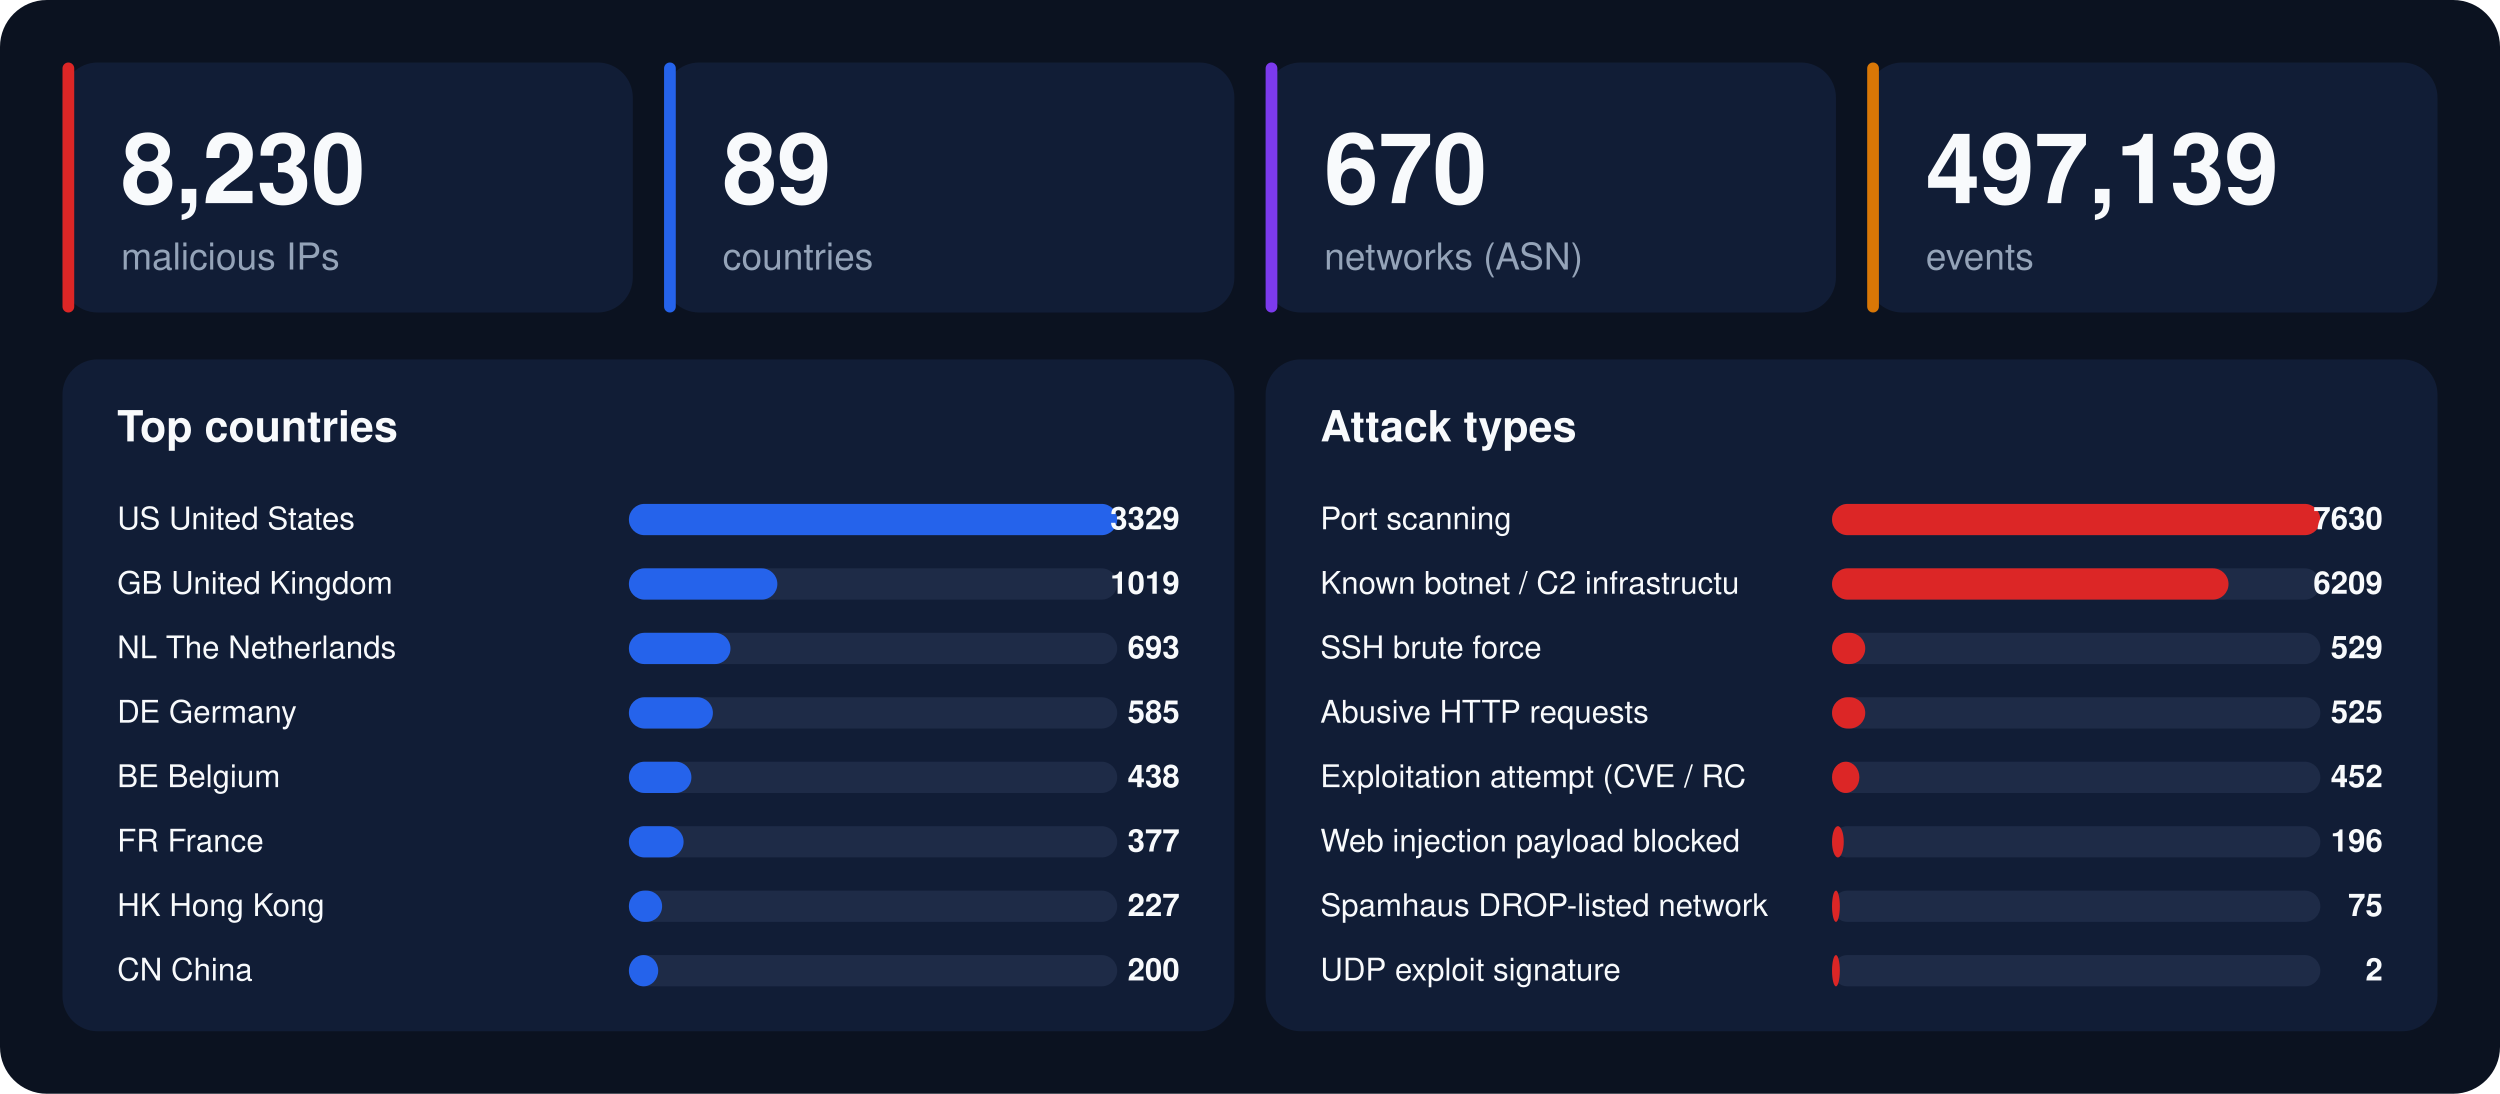
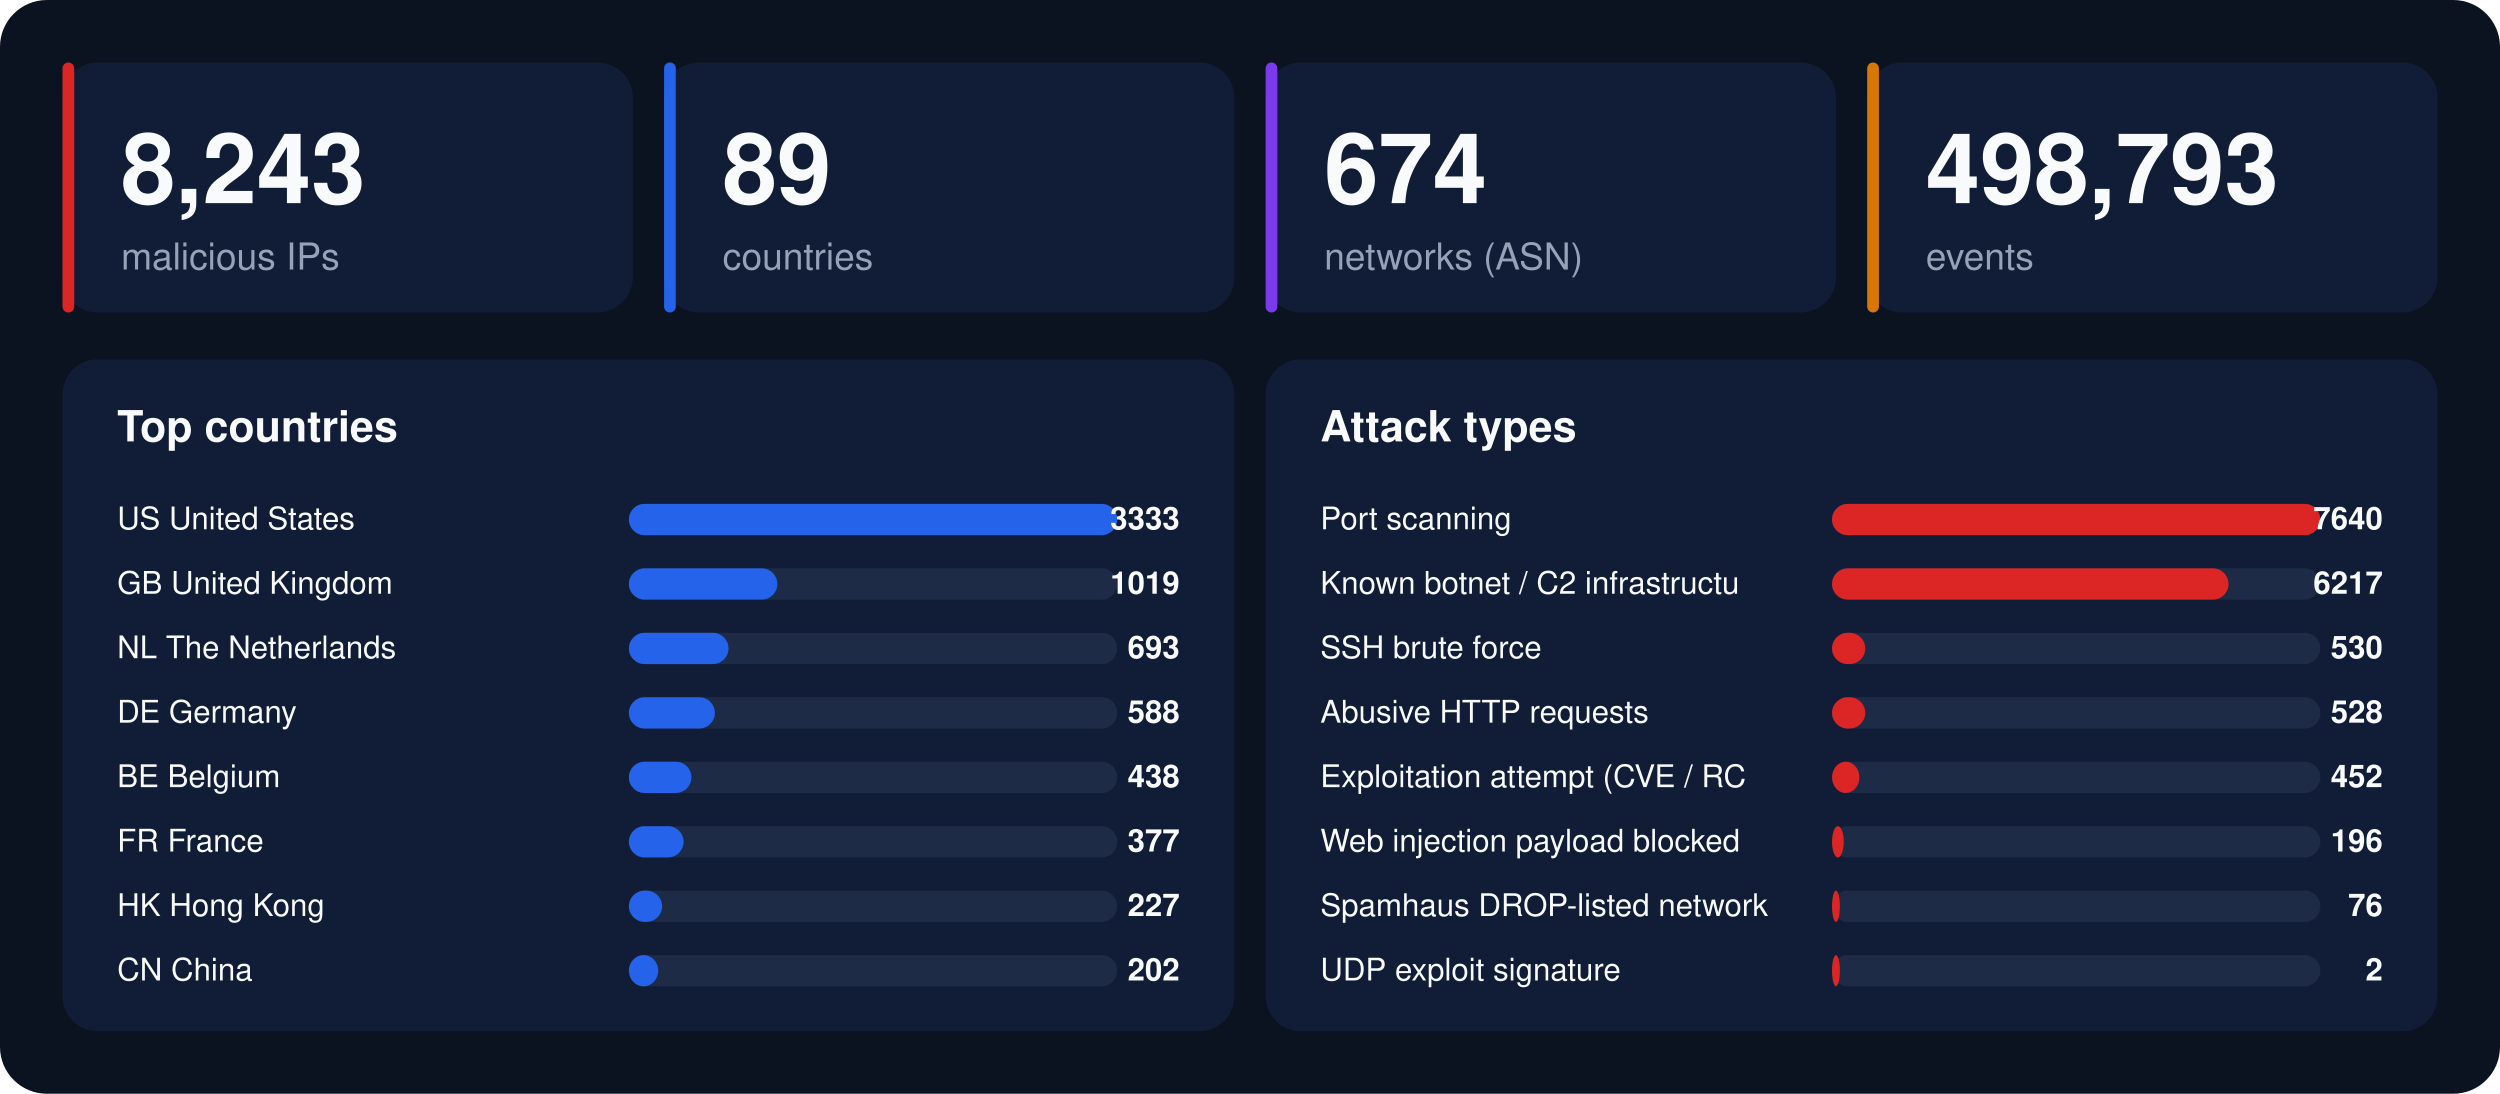
<svg xmlns="http://www.w3.org/2000/svg" width="1280" height="560" viewBox="0 0 1280 560" font-family="-apple-system,BlinkMacSystemFont,'Segoe UI',Helvetica,Arial,sans-serif">
  <rect width="1280" height="560" rx="24" fill="#0b1220" />
  <rect x="32" y="32" width="292" height="128" rx="18" fill="#111d36" />
  <rect x="32" y="32" width="6" height="128" rx="3" fill="#dc2626" />
-   <text x="62" y="104" font-size="50" font-weight="800" fill="#f8fafc">8,230</text>
+   <text x="62" y="104" font-size="50" font-weight="800" fill="#f8fafc">8,243</text>
  <text x="62" y="138" font-size="19" fill="#94a3b8">malicious IPs</text>
  <rect x="340" y="32" width="292" height="128" rx="18" fill="#111d36" />
  <rect x="340" y="32" width="6" height="128" rx="3" fill="#2563eb" />
  <text x="370" y="104" font-size="50" font-weight="800" fill="#f8fafc">89</text>
  <text x="370" y="138" font-size="19" fill="#94a3b8">countries</text>
  <rect x="648" y="32" width="292" height="128" rx="18" fill="#111d36" />
  <rect x="648" y="32" width="6" height="128" rx="3" fill="#7c3aed" />
-   <text x="678" y="104" font-size="50" font-weight="800" fill="#f8fafc">670</text>
+   <text x="678" y="104" font-size="50" font-weight="800" fill="#f8fafc">674</text>
  <text x="678" y="138" font-size="19" fill="#94a3b8">networks (ASN)</text>
  <rect x="956" y="32" width="292" height="128" rx="18" fill="#111d36" />
  <rect x="956" y="32" width="6" height="128" rx="3" fill="#d97706" />
-   <text x="986" y="104" font-size="50" font-weight="800" fill="#f8fafc">497,139</text>
+   <text x="986" y="104" font-size="50" font-weight="800" fill="#f8fafc">498,793</text>
  <text x="986" y="138" font-size="19" fill="#94a3b8">events</text>
  <rect x="32" y="184" width="600" height="344" rx="18" fill="#111d36" />
  <text x="60" y="226" font-size="22" font-weight="700" fill="#f8fafc">Top countries</text>
  <text x="60" y="271" font-size="16" fill="#f8fafc">US  United States</text>
  <rect x="322" y="258" width="250" height="16" rx="8" fill="#1e2b47" />
  <rect x="322" y="258" width="250" height="16" rx="8" fill="#2563eb" />
-   <text x="604" y="271" font-size="16" font-weight="700" text-anchor="end" fill="#f8fafc">3329</text>
+   <text x="604" y="271" font-size="16" font-weight="700" text-anchor="end" fill="#f8fafc">3333</text>
  <text x="60" y="304" font-size="16" fill="#f8fafc">GB  United Kingdom</text>
  <rect x="322" y="291" width="250" height="16" rx="8" fill="#1e2b47" />
  <rect x="322" y="291" width="76" height="16" rx="8" fill="#2563eb" />
  <text x="604" y="304" font-size="16" font-weight="700" text-anchor="end" fill="#f8fafc">1019</text>
  <text x="60" y="337" font-size="16" fill="#f8fafc">NL  The Netherlands</text>
  <rect x="322" y="324" width="250" height="16" rx="8" fill="#1e2b47" />
-   <rect x="322" y="324" width="52" height="16" rx="8" fill="#2563eb" />
+   <rect x="322" y="324" width="51" height="16" rx="8" fill="#2563eb" />
  <text x="604" y="337" font-size="16" font-weight="700" text-anchor="end" fill="#f8fafc">693</text>
  <text x="60" y="370" font-size="16" fill="#f8fafc">DE  Germany</text>
  <rect x="322" y="357" width="250" height="16" rx="8" fill="#1e2b47" />
-   <rect x="322" y="357" width="43" height="16" rx="8" fill="#2563eb" />
-   <text x="604" y="370" font-size="16" font-weight="700" text-anchor="end" fill="#f8fafc">585</text>
+   <rect x="322" y="357" width="44" height="16" rx="8" fill="#2563eb" />
+   <text x="604" y="370" font-size="16" font-weight="700" text-anchor="end" fill="#f8fafc">588</text>
  <text x="60" y="403" font-size="16" fill="#f8fafc">BE  Belgium</text>
  <rect x="322" y="390" width="250" height="16" rx="8" fill="#1e2b47" />
  <rect x="322" y="390" width="32" height="16" rx="8" fill="#2563eb" />
  <text x="604" y="403" font-size="16" font-weight="700" text-anchor="end" fill="#f8fafc">438</text>
  <text x="60" y="436" font-size="16" fill="#f8fafc">FR  France</text>
  <rect x="322" y="423" width="250" height="16" rx="8" fill="#1e2b47" />
  <rect x="322" y="423" width="28" height="16" rx="8" fill="#2563eb" />
  <text x="604" y="436" font-size="16" font-weight="700" text-anchor="end" fill="#f8fafc">377</text>
  <text x="60" y="469" font-size="16" fill="#f8fafc">HK  Hong Kong</text>
  <rect x="322" y="456" width="250" height="16" rx="8" fill="#1e2b47" />
  <rect x="322" y="456" width="17" height="16" rx="8" fill="#2563eb" />
  <text x="604" y="469" font-size="16" font-weight="700" text-anchor="end" fill="#f8fafc">227</text>
  <text x="60" y="502" font-size="16" fill="#f8fafc">CN  China</text>
  <rect x="322" y="489" width="250" height="16" rx="8" fill="#1e2b47" />
  <rect x="322" y="489" width="15" height="16" rx="8" fill="#2563eb" />
-   <text x="604" y="502" font-size="16" font-weight="700" text-anchor="end" fill="#f8fafc">200</text>
+   <text x="604" y="502" font-size="16" font-weight="700" text-anchor="end" fill="#f8fafc">202</text>
  <rect x="648" y="184" width="600" height="344" rx="18" fill="#111d36" />
  <text x="676" y="226" font-size="22" font-weight="700" fill="#f8fafc">Attack types</text>
  <text x="676" y="271" font-size="16" fill="#f8fafc">Port scanning</text>
  <rect x="938" y="258" width="250" height="16" rx="8" fill="#1e2b47" />
  <rect x="938" y="258" width="250" height="16" rx="8" fill="#dc2626" />
-   <text x="1220" y="271" font-size="16" font-weight="700" text-anchor="end" fill="#f8fafc">7630</text>
+   <text x="1220" y="271" font-size="16" font-weight="700" text-anchor="end" fill="#f8fafc">7640</text>
  <text x="676" y="304" font-size="16" fill="#f8fafc">Known botnet / C2 infrastructu</text>
  <rect x="938" y="291" width="250" height="16" rx="8" fill="#1e2b47" />
  <rect x="938" y="291" width="203" height="16" rx="8" fill="#dc2626" />
-   <text x="1220" y="304" font-size="16" font-weight="700" text-anchor="end" fill="#f8fafc">6209</text>
+   <text x="1220" y="304" font-size="16" font-weight="700" text-anchor="end" fill="#f8fafc">6217</text>
  <text x="676" y="337" font-size="16" fill="#f8fafc">SSH brute force</text>
  <rect x="938" y="324" width="250" height="16" rx="8" fill="#1e2b47" />
  <rect x="938" y="324" width="17" height="16" rx="8" fill="#dc2626" />
-   <text x="1220" y="337" font-size="16" font-weight="700" text-anchor="end" fill="#f8fafc">529</text>
+   <text x="1220" y="337" font-size="16" font-weight="700" text-anchor="end" fill="#f8fafc">530</text>
  <text x="676" y="370" font-size="16" fill="#f8fafc">Abusive HTTP requests</text>
  <rect x="938" y="357" width="250" height="16" rx="8" fill="#1e2b47" />
  <rect x="938" y="357" width="17" height="16" rx="8" fill="#dc2626" />
-   <text x="1220" y="370" font-size="16" font-weight="700" text-anchor="end" fill="#f8fafc">525</text>
+   <text x="1220" y="370" font-size="16" font-weight="700" text-anchor="end" fill="#f8fafc">528</text>
  <text x="676" y="403" font-size="16" fill="#f8fafc">Exploitation attempt (CVE / RC</text>
  <rect x="938" y="390" width="250" height="16" rx="8" fill="#1e2b47" />
  <rect x="938" y="390" width="14" height="16" rx="8" fill="#dc2626" />
  <text x="1220" y="403" font-size="16" font-weight="700" text-anchor="end" fill="#f8fafc">452</text>
  <text x="676" y="436" font-size="16" fill="#f8fafc">Web injection payload blocked </text>
  <rect x="938" y="423" width="250" height="16" rx="8" fill="#1e2b47" />
  <rect x="938" y="423" width="6" height="16" rx="8" fill="#dc2626" />
  <text x="1220" y="436" font-size="16" font-weight="700" text-anchor="end" fill="#f8fafc">196</text>
  <text x="676" y="469" font-size="16" fill="#f8fafc">Spamhaus DROP-listed network</text>
  <rect x="938" y="456" width="250" height="16" rx="8" fill="#1e2b47" />
  <rect x="938" y="456" width="4" height="16" rx="8" fill="#dc2626" />
-   <text x="1220" y="469" font-size="16" font-weight="700" text-anchor="end" fill="#f8fafc">75</text>
+   <text x="1220" y="469" font-size="16" font-weight="700" text-anchor="end" fill="#f8fafc">76</text>
  <text x="676" y="502" font-size="16" fill="#f8fafc">UDP exploit signature</text>
  <rect x="938" y="489" width="250" height="16" rx="8" fill="#1e2b47" />
  <rect x="938" y="489" width="4" height="16" rx="8" fill="#dc2626" />
  <text x="1220" y="502" font-size="16" font-weight="700" text-anchor="end" fill="#f8fafc">2</text>
</svg>
